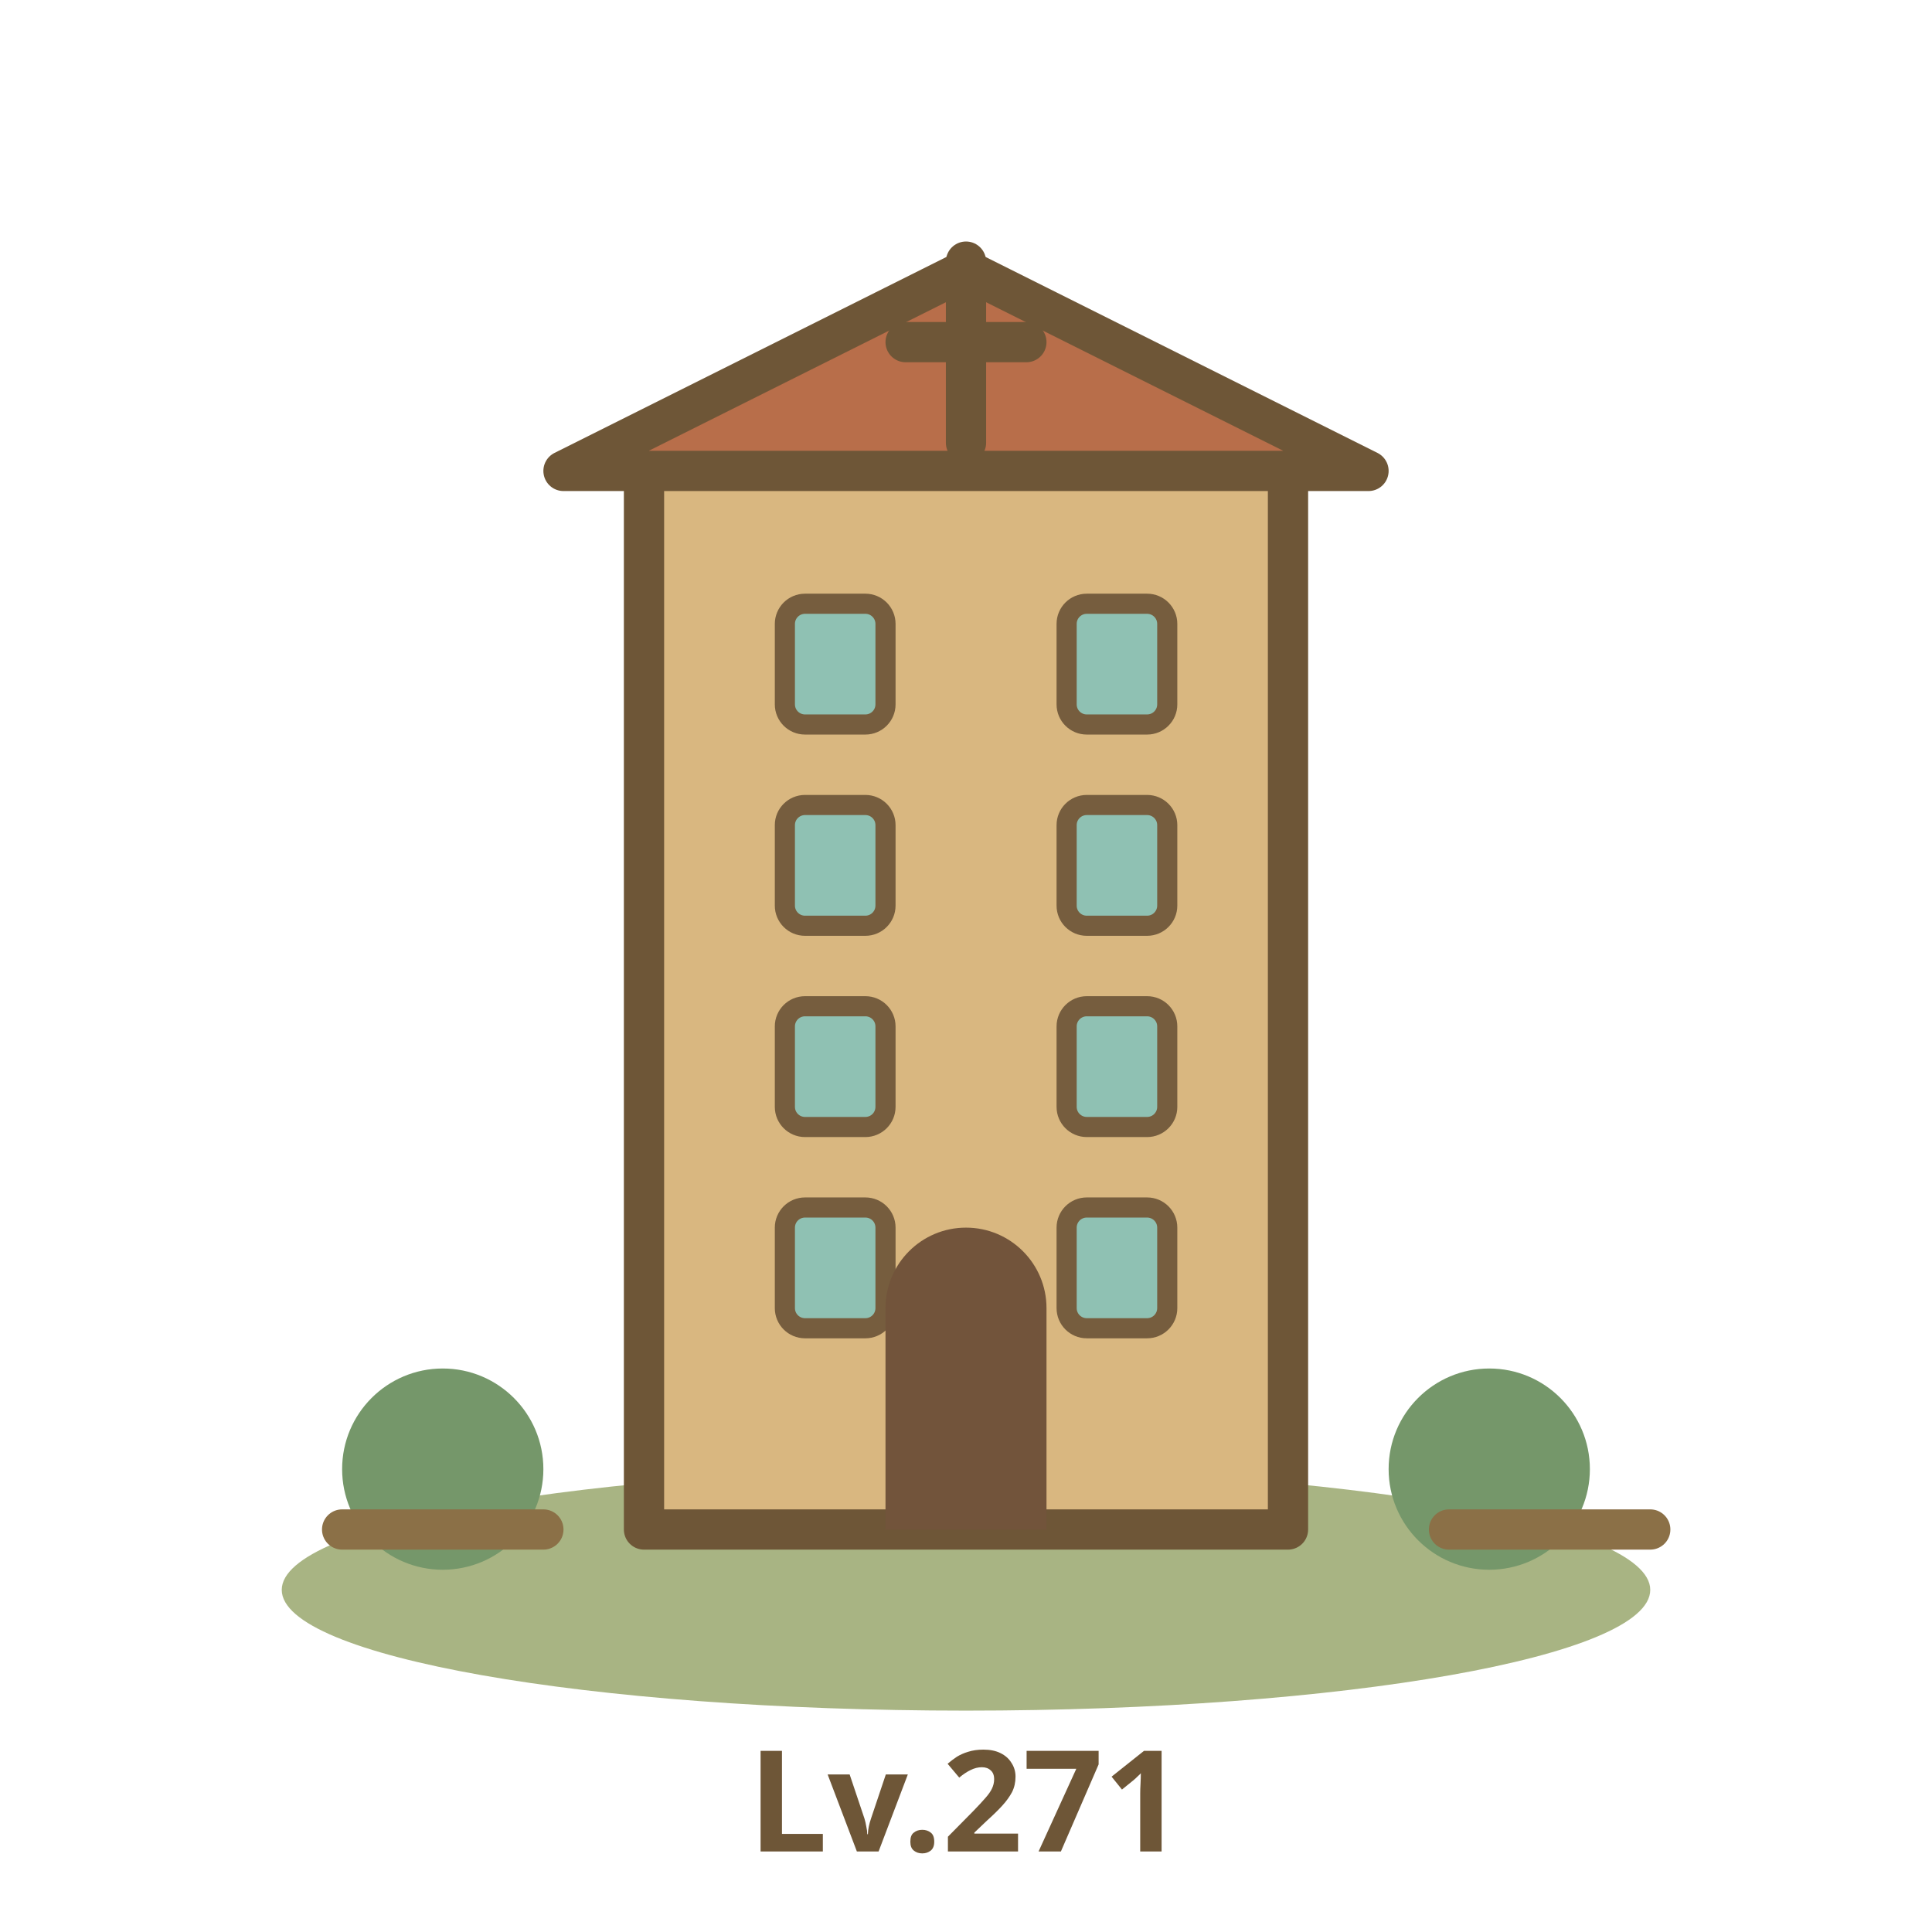
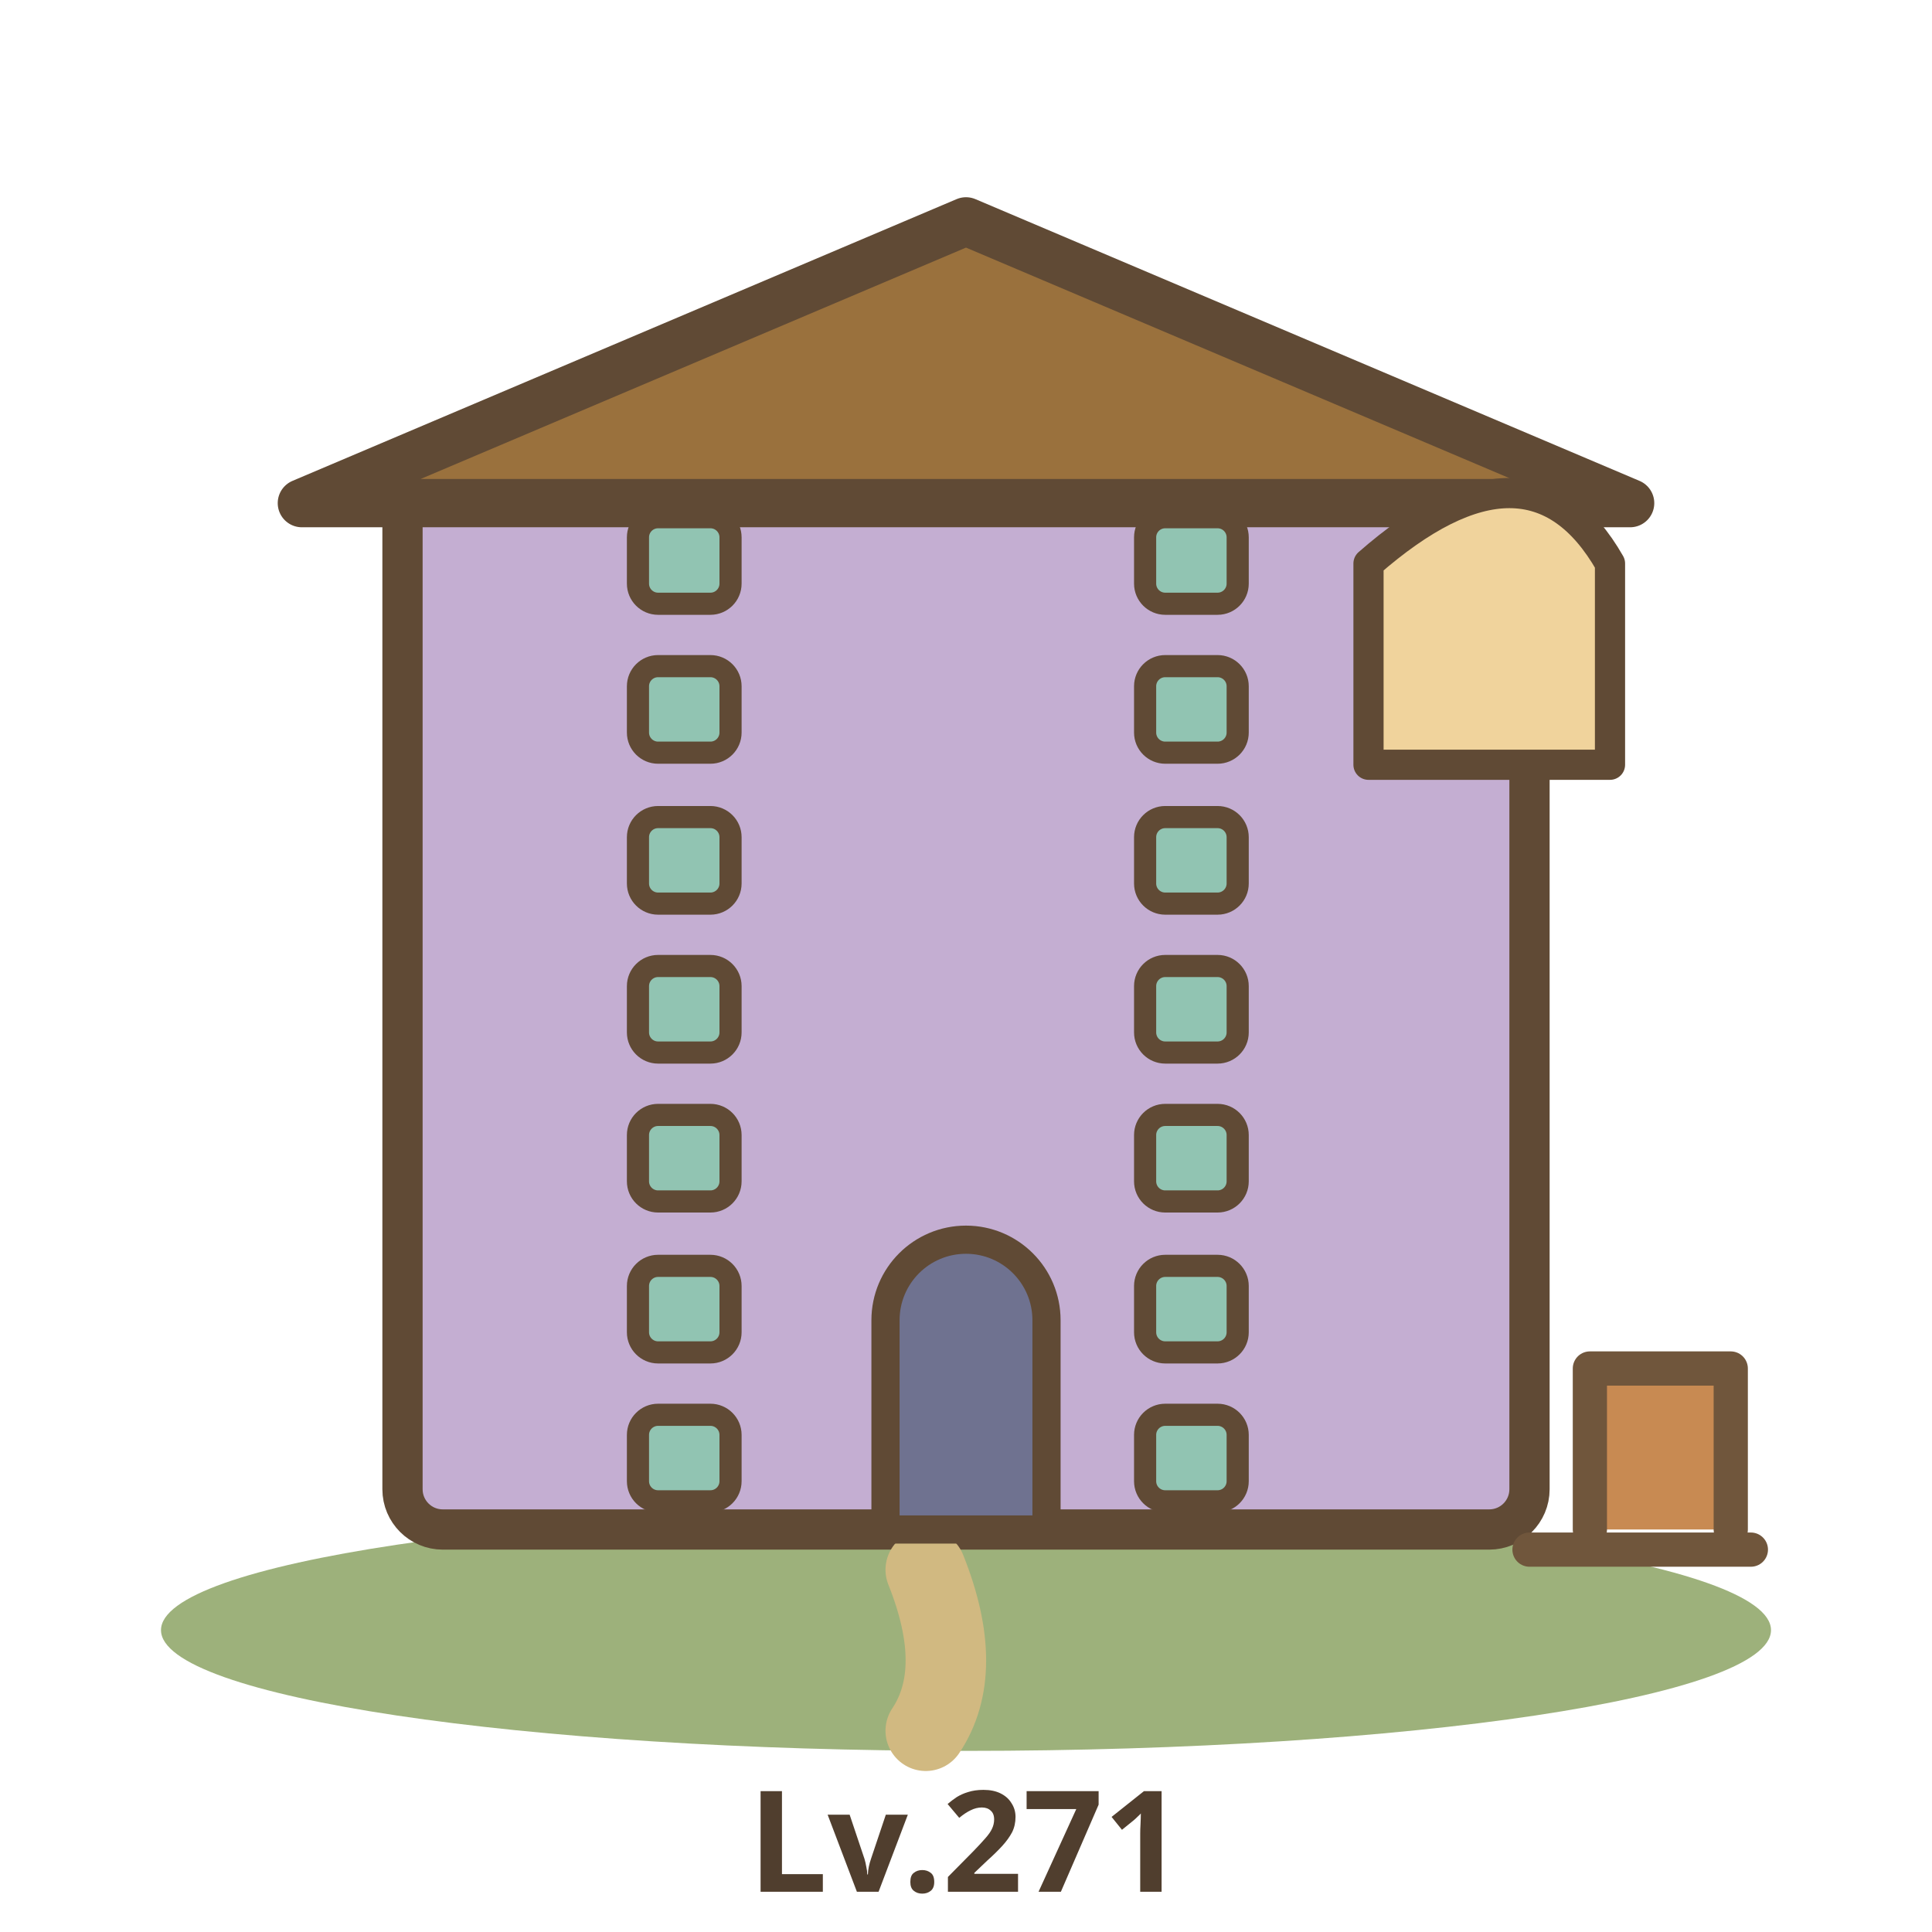
<svg xmlns="http://www.w3.org/2000/svg" width="96" height="96" viewBox="0 0 96 96">
  <g stroke-linecap="round" stroke-linejoin="round">
-     <ellipse cx="48" cy="79" rx="34" ry="6" fill="#A8B483" />
-     <path d="M32 22.4h32v53.6h-32Z" fill="#D9B780" stroke="#6E5637" stroke-width="2" />
-     <path d="M28 23.4 48 13.4 68 23.4Z" fill="#B86E4A" stroke="#6E5637" stroke-width="2" stroke-linejoin="round" />
-     <rect x="39" y="30" width="5" height="6" rx="1" fill="#8FC1B3" stroke="#765D3E" stroke-width="1" />
-     <rect x="53" y="30" width="5" height="6" rx="1" fill="#8FC1B3" stroke="#765D3E" stroke-width="1" />
-     <rect x="39" y="40" width="5" height="6" rx="1" fill="#8FC1B3" stroke="#765D3E" stroke-width="1" />
-     <rect x="53" y="40" width="5" height="6" rx="1" fill="#8FC1B3" stroke="#765D3E" stroke-width="1" />
-     <rect x="39" y="50" width="5" height="6" rx="1" fill="#8FC1B3" stroke="#765D3E" stroke-width="1" />
-     <rect x="53" y="50" width="5" height="6" rx="1" fill="#8FC1B3" stroke="#765D3E" stroke-width="1" />
-     <rect x="39" y="60" width="5" height="6" rx="1" fill="#8FC1B3" stroke="#765D3E" stroke-width="1" />
-     <rect x="53" y="60" width="5" height="6" rx="1" fill="#8FC1B3" stroke="#765D3E" stroke-width="1" />
-     <path d="M44 76V65a4 4 0 0 1 8 0v11" fill="#72543B" />
-     <circle cx="22" cy="73" r="5" fill="#75976A" />
-     <circle cx="74" cy="73" r="5" fill="#75976A" />
-     <path d="M17 76h10m45 0h10" stroke="#8B7047" stroke-width="2" stroke-linecap="round" />
-     <path d="M48 22v-9m-3 4h6" stroke="#6E5637" stroke-width="2" stroke-linecap="round" />
-     <text x="48" y="92" text-anchor="middle" font-family="sans-serif" font-size="7" font-weight="700" fill="#6E5637">Lv.271</text>
+     <ellipse cx="48" cy="81" rx="40" ry="6" fill="#9DB17B" />
+     <rect x="20.0" y="24.0" width="56.0" height="52.0" rx="2" fill="#C4AED2" stroke="#604A35" stroke-width="2" />
+     <path d="M15.0 25.0 L48 11.0 L81.0 25.0 Z" fill="#9A713D" stroke="#604A35" stroke-width="2.4" />
+     <path d="M76 77h11m-8-1v-8h7v8" fill="#C88A52" stroke="#70563C" stroke-width="1.7" />
+     <path d="M46 78q2 5 0 8" fill="none" stroke="#D1B981" stroke-width="4" />
+     <rect x="31.7" y="25.7" width="4.6" height="4.3" rx="1" fill="#91C4B2" stroke="#604A35" stroke-width="1.1" />
+     <rect x="56.9" y="25.7" width="4.6" height="4.3" rx="1" fill="#91C4B2" stroke="#604A35" stroke-width="1.1" />
+     <rect x="31.7" y="33.1" width="4.6" height="4.3" rx="1" fill="#91C4B2" stroke="#604A35" stroke-width="1.1" />
+     <rect x="56.9" y="33.1" width="4.6" height="4.3" rx="1" fill="#91C4B2" stroke="#604A35" stroke-width="1.1" />
+     <rect x="31.7" y="40.6" width="4.6" height="4.3" rx="1" fill="#91C4B2" stroke="#604A35" stroke-width="1.1" />
+     <rect x="56.9" y="40.6" width="4.6" height="4.3" rx="1" fill="#91C4B2" stroke="#604A35" stroke-width="1.1" />
+     <rect x="31.7" y="48.0" width="4.6" height="4.3" rx="1" fill="#91C4B2" stroke="#604A35" stroke-width="1.1" />
+     <rect x="56.9" y="48.0" width="4.6" height="4.3" rx="1" fill="#91C4B2" stroke="#604A35" stroke-width="1.1" />
+     <rect x="31.7" y="55.4" width="4.6" height="4.3" rx="1" fill="#91C4B2" stroke="#604A35" stroke-width="1.1" />
+     <rect x="56.9" y="55.4" width="4.6" height="4.3" rx="1" fill="#91C4B2" stroke="#604A35" stroke-width="1.1" />
+     <rect x="31.7" y="62.9" width="4.6" height="4.3" rx="1" fill="#91C4B2" stroke="#604A35" stroke-width="1.1" />
+     <rect x="56.9" y="62.9" width="4.6" height="4.3" rx="1" fill="#91C4B2" stroke="#604A35" stroke-width="1.1" />
+     <rect x="31.7" y="70.3" width="4.6" height="4.3" rx="1" fill="#91C4B2" stroke="#604A35" stroke-width="1.1" />
+     <rect x="56.9" y="70.3" width="4.6" height="4.3" rx="1" fill="#91C4B2" stroke="#604A35" stroke-width="1.1" />
+     <path d="M44 76v-10.4a4 4 0 0 1 8 0v10.4Z" fill="#6F7290" stroke="#604A35" stroke-width="1.4" />
+     <path d="M68.0 28.0q8-7 12 0v10h-12Z" fill="#F0D39C" stroke="#604A35" stroke-width="1.5" />
+     <text x="48" y="94" text-anchor="middle" font-family="sans-serif" font-size="7" font-weight="700" fill="#503E2E">Lv.271</text>
  </g>
</svg>
